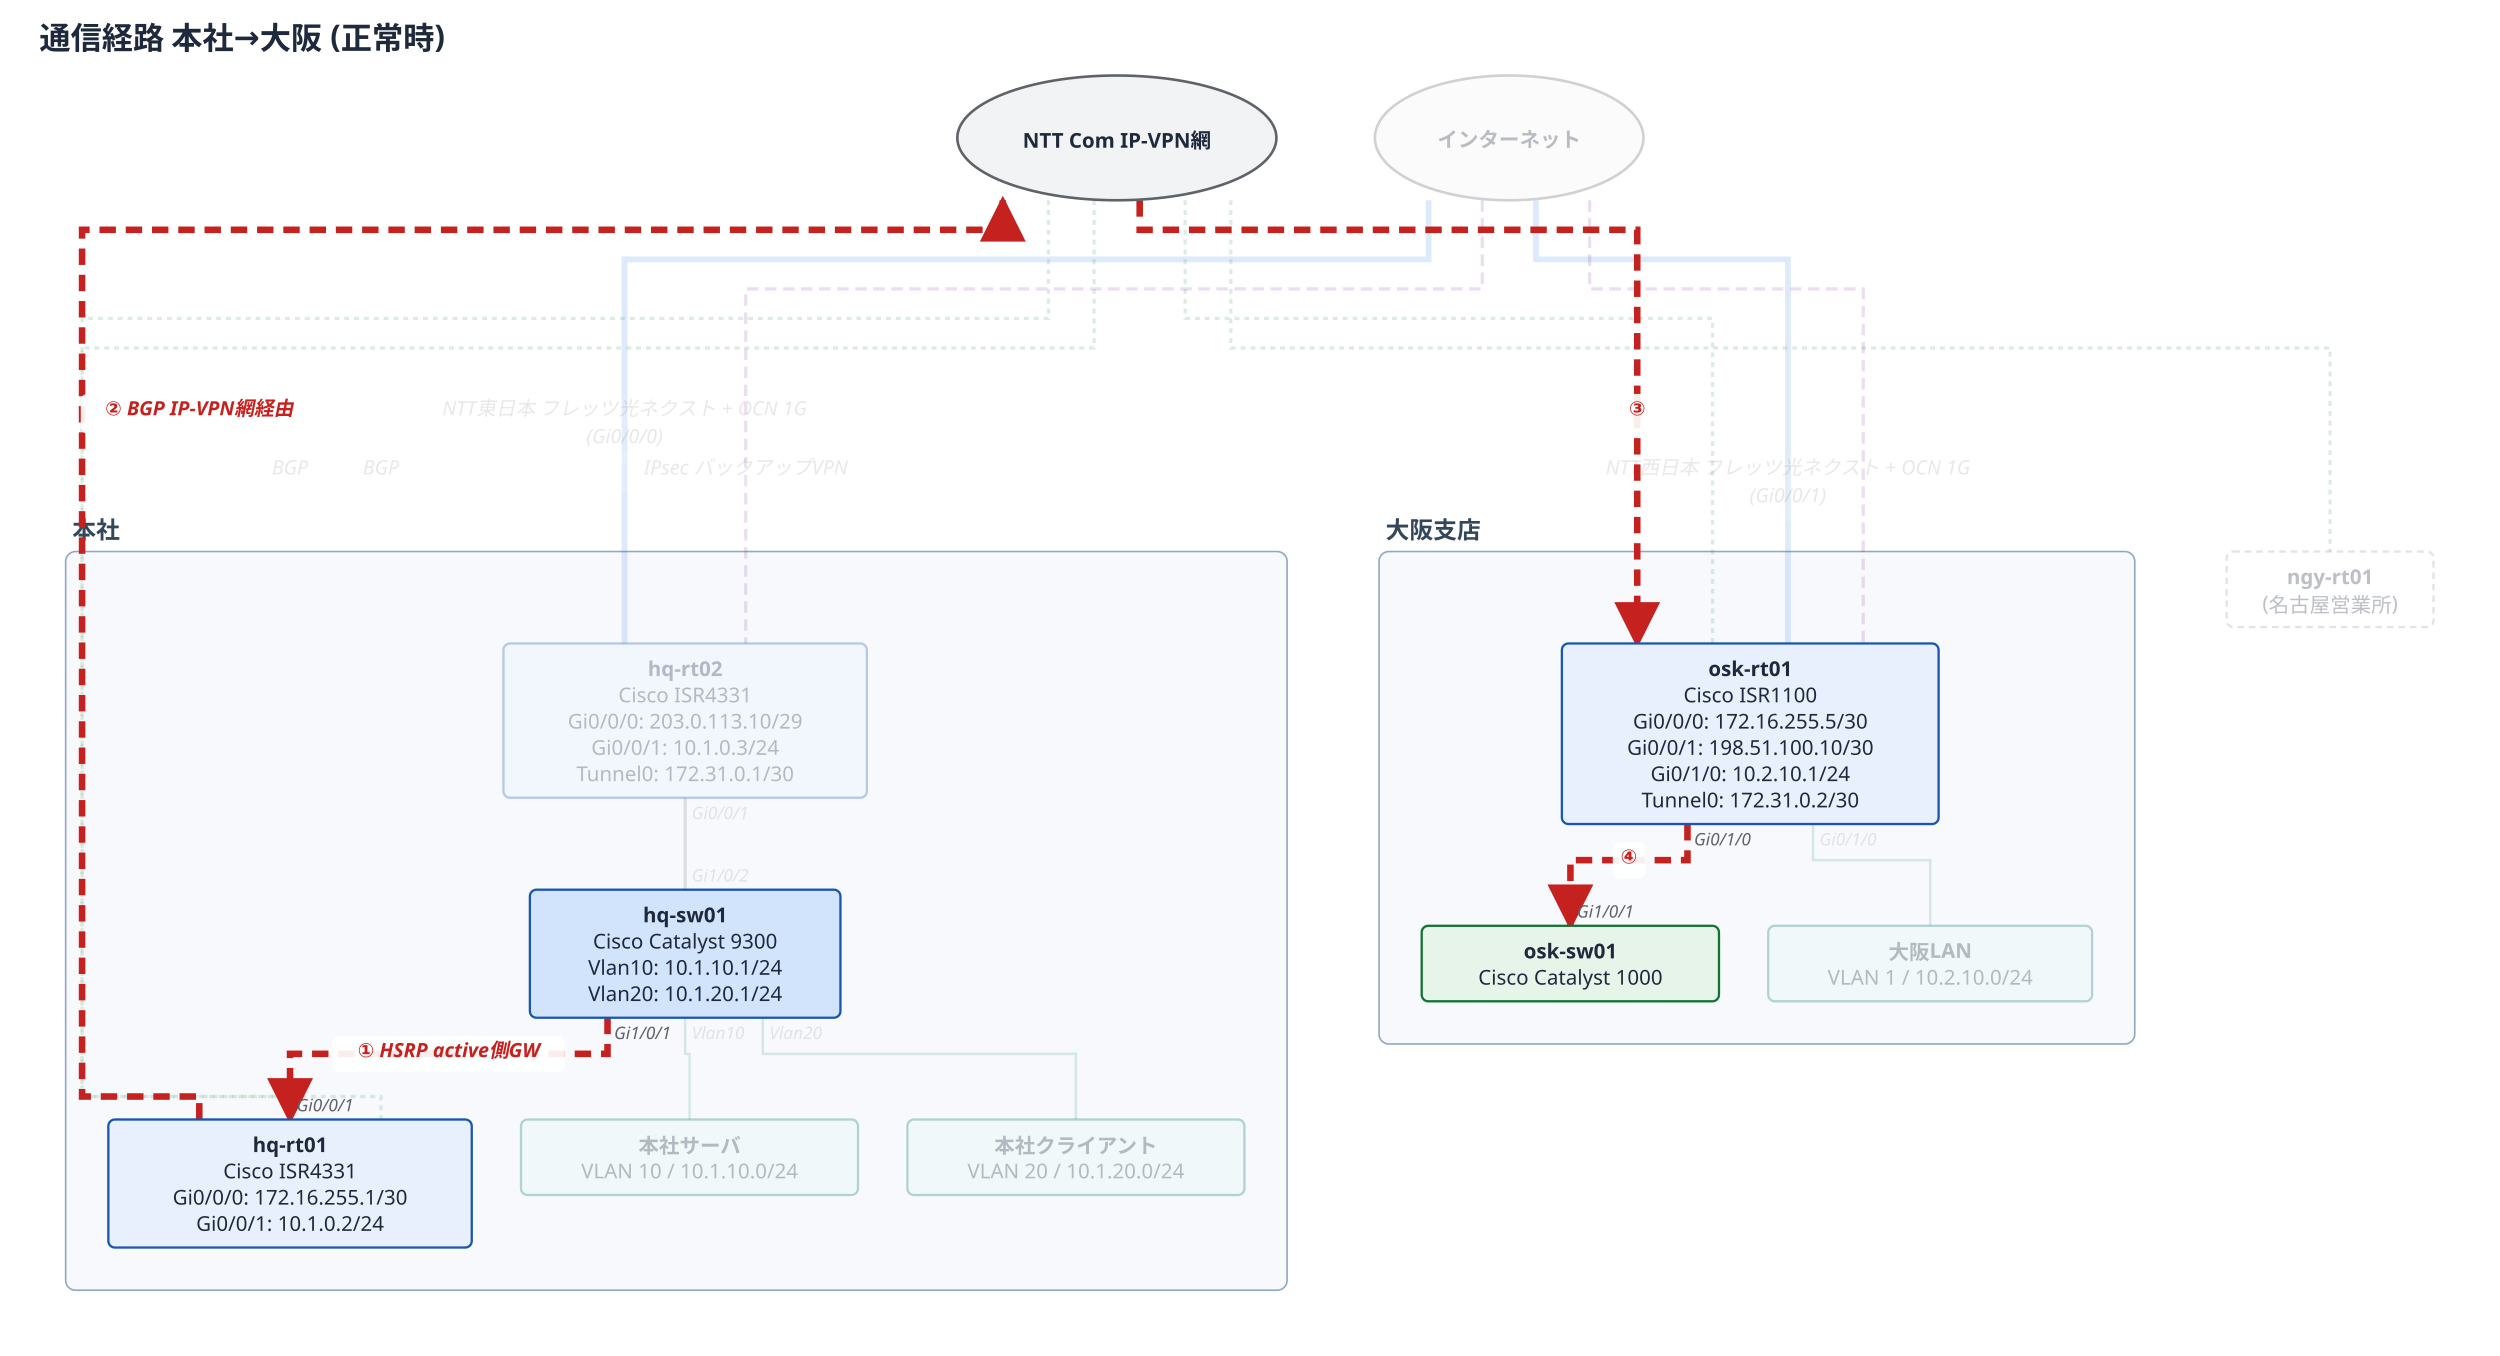
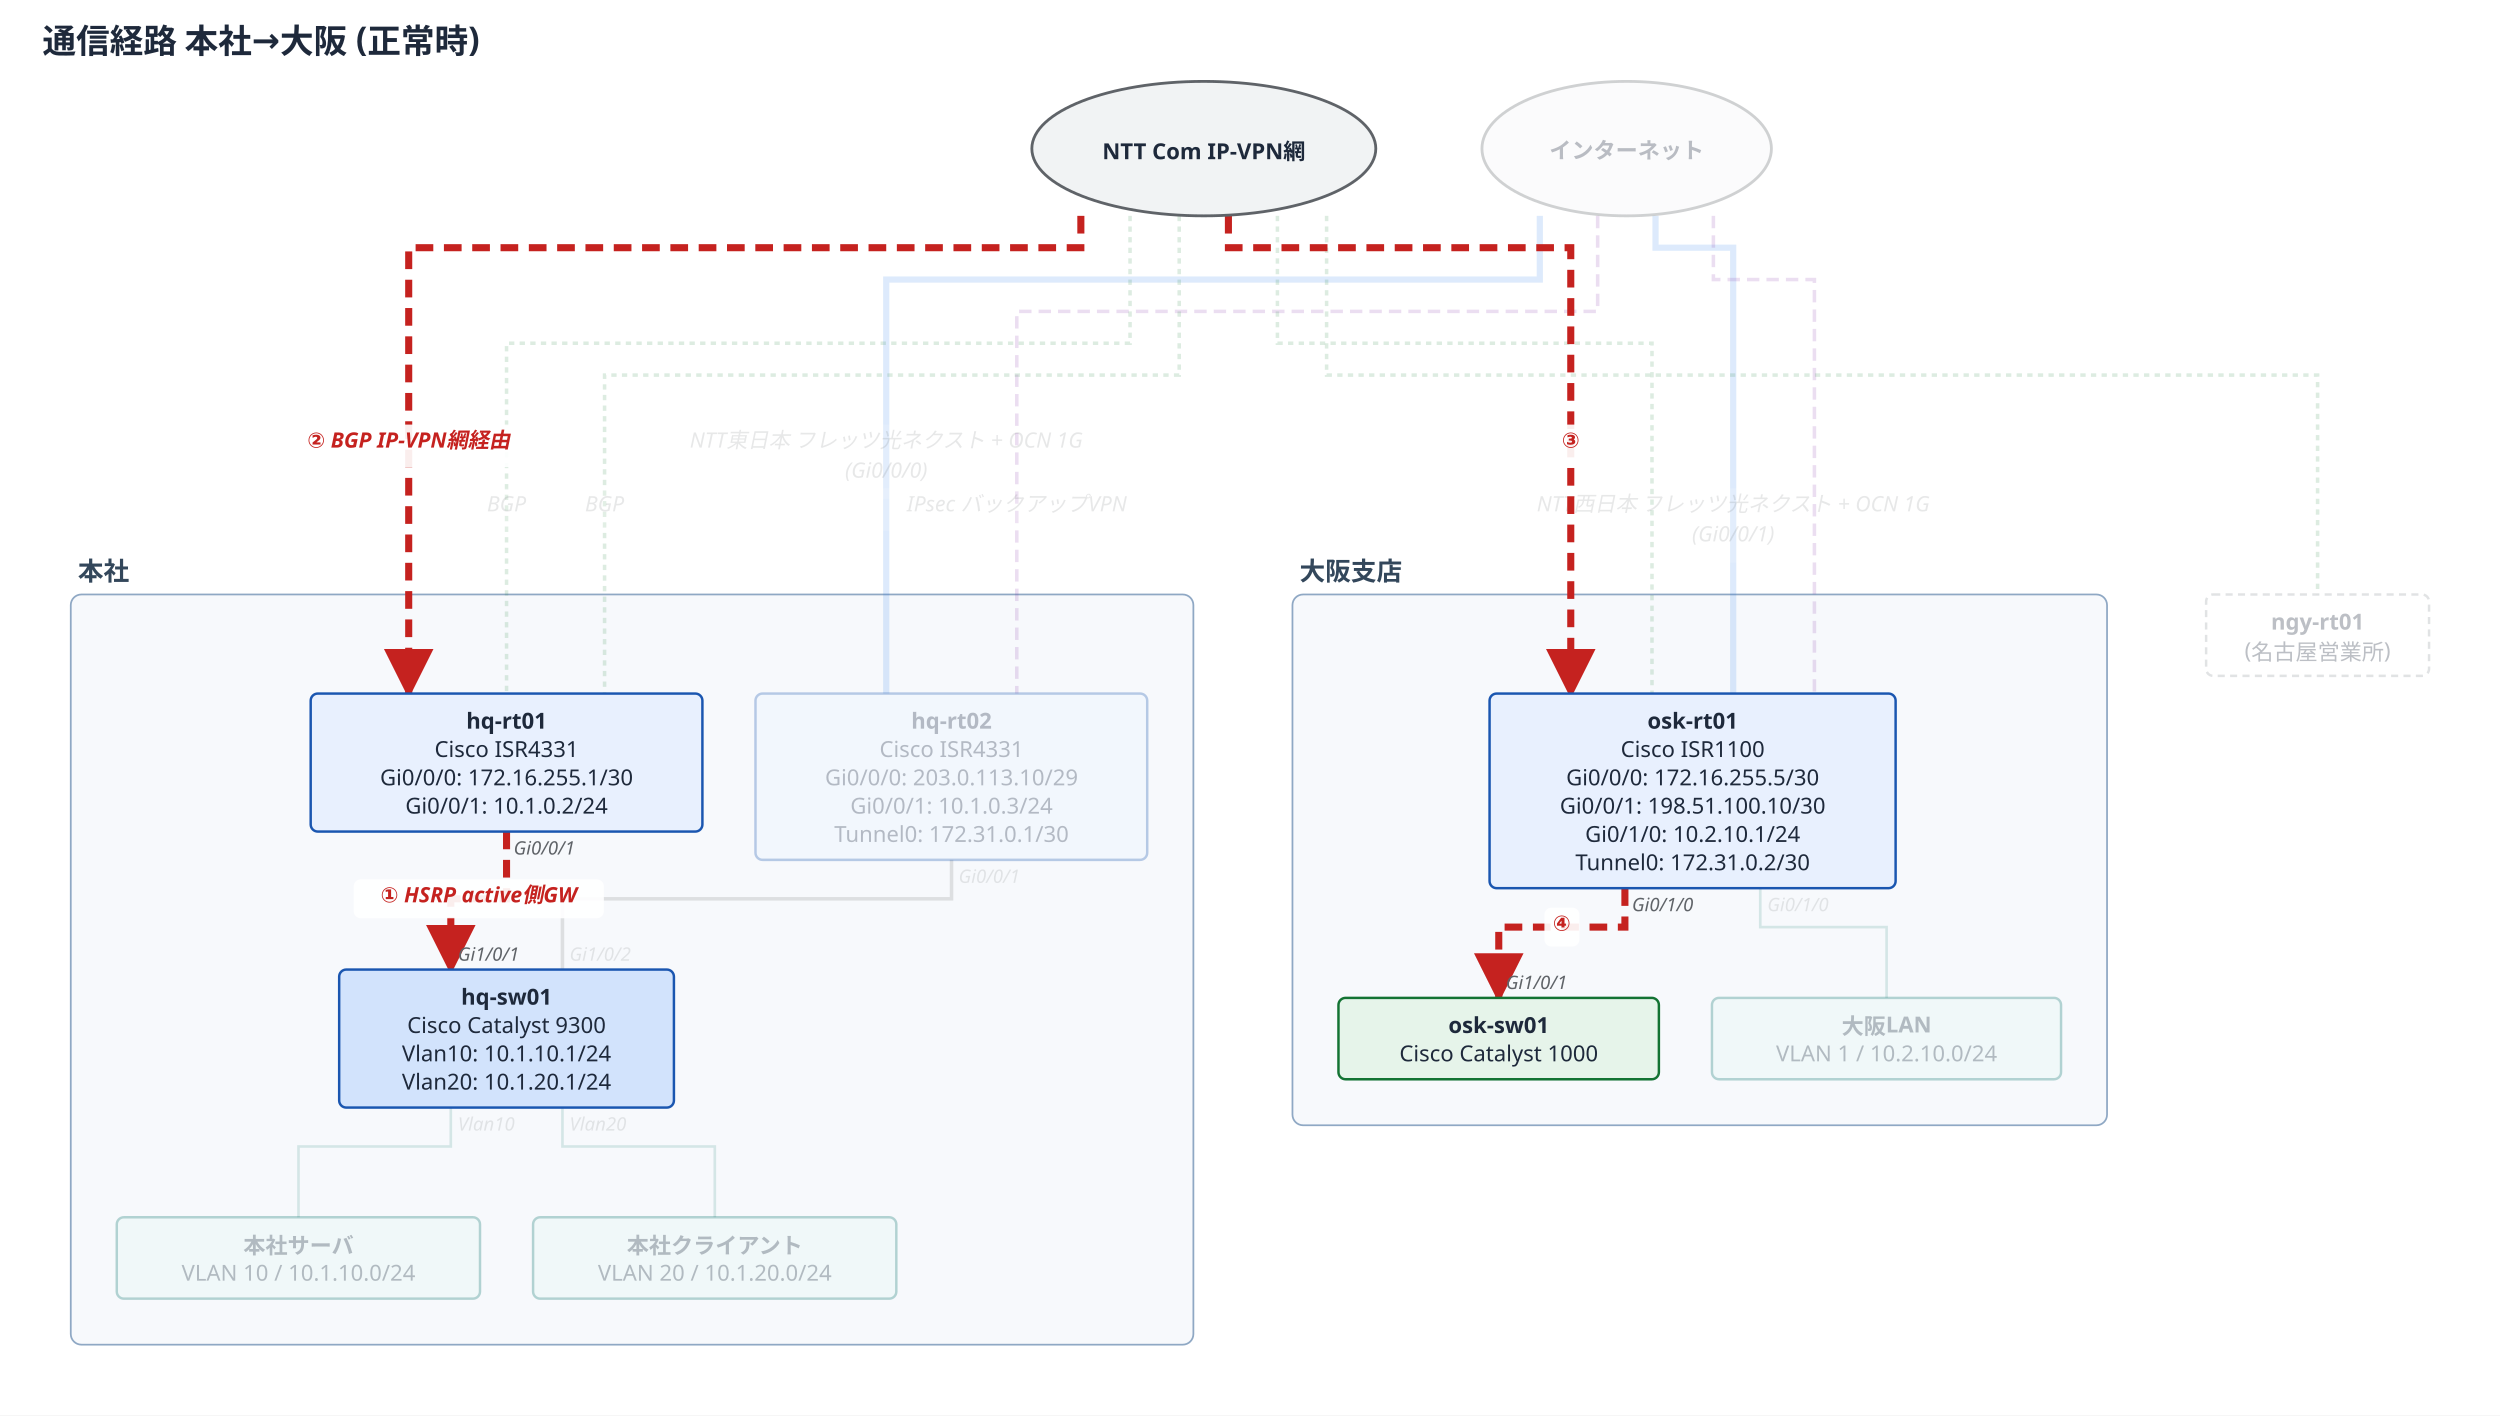
- <svg xmlns="http://www.w3.org/2000/svg" width="1523" height="826" viewBox="0 0 1523 826" font-family="'Segoe UI','Hiragino Sans','Noto Sans JP',Meiryo,sans-serif">
+ <svg xmlns="http://www.w3.org/2000/svg" width="1413" height="800" viewBox="0 0 1413 800" font-family="'Segoe UI','Hiragino Sans','Noto Sans JP',Meiryo,sans-serif">
  <defs>
    <marker id="arrow-c5221f" viewBox="0 0 10 10" refX="9" refY="5" markerWidth="7" markerHeight="7" orient="auto-start-reverse">
      <path d="M 0 0 L 10 5 L 0 10 z" fill="#c5221f" />
    </marker>
  </defs>
  <rect width="100%" height="100%" fill="#ffffff" />
  <text x="24" y="30" font-size="19" font-weight="700" fill="#1e293b">通信経路 本社→大阪 (正常時)</text>
-   <rect x="40.0" y="336.0" width="744.1" height="450.0" rx="6" fill="#f7f9fc" stroke="#8fa8c4" />
+   <rect x="40.0" y="336.0" width="634.5" height="424.0" rx="6" fill="#f7f9fc" stroke="#8fa8c4" />
  <text x="44.0" y="328.0" font-size="14.5" font-weight="600" fill="#33475b">本社</text>
-   <rect x="840.1" y="336.0" width="460.4" height="300.0" rx="6" fill="#f7f9fc" stroke="#8fa8c4" />
-   <text x="844.1" y="328.0" font-size="14.5" font-weight="600" fill="#33475b">大阪支店</text>
-   <polyline points="417.4,486.0 417.4,542.0" fill="none" stroke="#4a4a4a" stroke-width="2.0" opacity="0.15" />
-   <text x="421.4" y="499.0" font-size="10.5" font-style="italic" fill="#5f6368" opacity="0.15">Gi0/0/1</text>
-   <text x="421.4" y="537.0" font-size="10.5" font-style="italic" fill="#5f6368" opacity="0.15">Gi1/0/2</text>
-   <polyline points="417.4,620.0 417.4,642.0 420.1,642.0 420.1,682.0" fill="none" stroke="#0f766e" stroke-width="1.5" opacity="0.15" />
-   <text x="421.4" y="633.0" font-size="10.5" font-style="italic" fill="#5f6368" opacity="0.15">Vlan10</text>
-   <polyline points="464.7,620.0 464.7,642.0 655.4,642.0 655.4,682.0" fill="none" stroke="#0f766e" stroke-width="1.5" opacity="0.15" />
-   <text x="468.7" y="633.0" font-size="10.5" font-style="italic" fill="#5f6368" opacity="0.15">Vlan20</text>
-   <polyline points="1104.5,502.0 1104.5,524.0 1175.9,524.0 1175.9,564.0" fill="none" stroke="#0f766e" stroke-width="1.5" opacity="0.15" />
-   <text x="1108.5" y="515.0" font-size="10.5" font-style="italic" fill="#5f6368" opacity="0.15">Gi0/1/0</text>
-   <polyline points="870.3,122.0 870.3,158.0 380.5,158.0 380.5,392.0" fill="none" stroke="#1a73e8" stroke-width="3.5" opacity="0.15" />
-   <rect x="245.4" y="240.0" width="270.2" height="42.0" rx="4" fill="#ffffff" fill-opacity="0.92" opacity="0.15" />
-   <text x="380.5" y="253.0" text-anchor="middle" font-size="12" font-style="italic" font-weight="400" fill="#5f6368" opacity="0.15">NTT東日本 フレッツ光ネクスト + OCN 1G</text>
-   <text x="380.5" y="270.0" text-anchor="middle" font-size="12" font-style="italic" font-weight="400" fill="#5f6368" opacity="0.15">(Gi0/0/0)</text>
-   <polyline points="935.7,122.0 935.7,158.0 1089.2,158.0 1089.2,392.0" fill="none" stroke="#1a73e8" stroke-width="3.5" opacity="0.15" />
-   <rect x="954.1" y="276.0" width="270.2" height="42.0" rx="4" fill="#ffffff" fill-opacity="0.92" opacity="0.15" />
-   <text x="1089.2" y="289.0" text-anchor="middle" font-size="12" font-style="italic" font-weight="400" fill="#5f6368" opacity="0.15">NTT西日本 フレッツ光ネクスト + OCN 1G</text>
-   <text x="1089.2" y="306.0" text-anchor="middle" font-size="12" font-style="italic" font-weight="400" fill="#5f6368" opacity="0.15">(Gi0/0/1)</text>
-   <polyline points="903.0,122.0 903.0,176.0 454.3,176.0 454.3,392.0" fill="none" stroke="#7b1fa2" stroke-width="2.0" opacity="0.15" stroke-dasharray="7 4" />
-   <rect x="374.1" y="276.0" width="160.5" height="24.0" rx="4" fill="#ffffff" fill-opacity="0.92" opacity="0.15" />
-   <text x="454.3" y="289.0" text-anchor="middle" font-size="12" font-style="italic" font-weight="400" fill="#5f6368" opacity="0.15">IPsec バックアップVPN</text>
-   <polyline points="968.4,122.0 968.4,176.0 1135.1,176.0 1135.1,392.0" fill="none" stroke="#7b1fa2" stroke-width="2.0" opacity="0.15" stroke-dasharray="7 4" />
-   <polyline points="638.7,122.0 638.7,194.0 50.0,194.0 50.0,668.0 176.7,668.0 176.7,682.0" fill="none" stroke="#188038" stroke-width="2.0" opacity="0.15" stroke-dasharray="3 3" />
-   <rect x="159.1" y="276.0" width="35.2" height="24.0" rx="4" fill="#ffffff" fill-opacity="0.92" opacity="0.15" />
-   <text x="176.7" y="289.0" text-anchor="middle" font-size="12" font-style="italic" font-weight="400" fill="#5f6368" opacity="0.15">BGP</text>
-   <polyline points="722.0,122.0 722.0,194.0 1043.3,194.0 1043.3,392.0" fill="none" stroke="#188038" stroke-width="2.0" opacity="0.15" stroke-dasharray="3 3" />
-   <polyline points="666.5,122.0 666.5,212.0 50.0,212.0 50.0,668.0 232.1,668.0 232.1,682.0" fill="none" stroke="#188038" stroke-width="2.0" opacity="0.15" stroke-dasharray="3 3" />
-   <rect x="214.5" y="276.0" width="35.2" height="24.0" rx="4" fill="#ffffff" fill-opacity="0.92" opacity="0.15" />
-   <text x="232.1" y="289.0" text-anchor="middle" font-size="12" font-style="italic" font-weight="400" fill="#5f6368" opacity="0.15">BGP</text>
-   <polyline points="749.8,122.0 749.8,212.0 1419.5,212.0 1419.5,336.0" fill="none" stroke="#188038" stroke-width="2.0" opacity="0.15" stroke-dasharray="3 3" />
-   <polyline points="370.1,620.0 370.1,642.0 176.7,642.0 176.7,682.0" fill="none" stroke="#c5221f" stroke-width="4.0" opacity="1.0" stroke-dasharray="10 6" marker-end="url(#arrow-c5221f)">
+   <rect x="730.5" y="336.0" width="460.4" height="300.0" rx="6" fill="#f7f9fc" stroke="#8fa8c4" />
+   <text x="734.5" y="328.0" font-size="14.5" font-weight="600" fill="#33475b">大阪支店</text>
+   <polyline points="537.8,486.0 537.8,508.0 317.9,508.0 317.9,548.0" fill="none" stroke="#4a4a4a" stroke-width="2.0" opacity="0.15" />
+   <text x="541.8" y="499.0" font-size="10.5" font-style="italic" fill="#5f6368" opacity="0.15">Gi0/0/1</text>
+   <text x="321.9" y="543.0" font-size="10.5" font-style="italic" fill="#5f6368" opacity="0.15">Gi1/0/2</text>
+   <polyline points="254.8,626.0 254.8,648.0 168.7,648.0 168.7,688.0" fill="none" stroke="#0f766e" stroke-width="1.5" opacity="0.15" />
+   <text x="258.8" y="639.0" font-size="10.5" font-style="italic" fill="#5f6368" opacity="0.15">Vlan10</text>
+   <polyline points="317.9,626.0 317.9,648.0 404.0,648.0 404.0,688.0" fill="none" stroke="#0f766e" stroke-width="1.5" opacity="0.15" />
+   <text x="321.9" y="639.0" font-size="10.5" font-style="italic" fill="#5f6368" opacity="0.15">Vlan20</text>
+   <polyline points="994.9,502.0 994.9,524.0 1066.3,524.0 1066.3,564.0" fill="none" stroke="#0f766e" stroke-width="1.5" opacity="0.15" />
+   <text x="998.9" y="515.0" font-size="10.5" font-style="italic" fill="#5f6368" opacity="0.15">Gi0/1/0</text>
+   <polyline points="870.3,122.0 870.3,158.0 500.9,158.0 500.9,392.0" fill="none" stroke="#1a73e8" stroke-width="3.5" opacity="0.15" />
+   <rect x="365.7" y="240.0" width="270.2" height="42.0" rx="4" fill="#ffffff" fill-opacity="0.92" opacity="0.15" />
+   <text x="500.9" y="253.0" text-anchor="middle" font-size="12" font-style="italic" font-weight="400" fill="#5f6368" opacity="0.15">NTT東日本 フレッツ光ネクスト + OCN 1G</text>
+   <text x="500.9" y="270.0" text-anchor="middle" font-size="12" font-style="italic" font-weight="400" fill="#5f6368" opacity="0.15">(Gi0/0/0)</text>
+   <polyline points="935.7,122.0 935.7,140.0 979.6,140.0 979.6,392.0" fill="none" stroke="#1a73e8" stroke-width="3.5" opacity="0.15" />
+   <rect x="844.5" y="276.0" width="270.2" height="42.0" rx="4" fill="#ffffff" fill-opacity="0.92" opacity="0.15" />
+   <text x="979.6" y="289.0" text-anchor="middle" font-size="12" font-style="italic" font-weight="400" fill="#5f6368" opacity="0.15">NTT西日本 フレッツ光ネクスト + OCN 1G</text>
+   <text x="979.6" y="306.0" text-anchor="middle" font-size="12" font-style="italic" font-weight="400" fill="#5f6368" opacity="0.15">(Gi0/0/1)</text>
+   <polyline points="903.0,122.0 903.0,176.0 574.7,176.0 574.7,392.0" fill="none" stroke="#7b1fa2" stroke-width="2.0" opacity="0.15" stroke-dasharray="7 4" />
+   <rect x="494.4" y="276.0" width="160.5" height="24.0" rx="4" fill="#ffffff" fill-opacity="0.92" opacity="0.15" />
+   <text x="574.7" y="289.0" text-anchor="middle" font-size="12" font-style="italic" font-weight="400" fill="#5f6368" opacity="0.15">IPsec バックアップVPN</text>
+   <polyline points="968.4,122.0 968.4,158.0 1025.5,158.0 1025.5,392.0" fill="none" stroke="#7b1fa2" stroke-width="2.0" opacity="0.15" stroke-dasharray="7 4" />
+   <polyline points="638.7,122.0 638.7,194.0 286.3,194.0 286.3,392.0" fill="none" stroke="#188038" stroke-width="2.0" opacity="0.15" stroke-dasharray="3 3" />
+   <rect x="268.7" y="276.0" width="35.2" height="24.0" rx="4" fill="#ffffff" fill-opacity="0.92" opacity="0.15" />
+   <text x="286.3" y="289.0" text-anchor="middle" font-size="12" font-style="italic" font-weight="400" fill="#5f6368" opacity="0.15">BGP</text>
+   <polyline points="722.0,122.0 722.0,194.0 933.7,194.0 933.7,392.0" fill="none" stroke="#188038" stroke-width="2.0" opacity="0.15" stroke-dasharray="3 3" />
+   <polyline points="666.5,122.0 666.5,212.0 341.7,212.0 341.7,392.0" fill="none" stroke="#188038" stroke-width="2.0" opacity="0.15" stroke-dasharray="3 3" />
+   <rect x="324.1" y="276.0" width="35.2" height="24.0" rx="4" fill="#ffffff" fill-opacity="0.92" opacity="0.15" />
+   <text x="341.7" y="289.0" text-anchor="middle" font-size="12" font-style="italic" font-weight="400" fill="#5f6368" opacity="0.15">BGP</text>
+   <polyline points="749.8,122.0 749.8,212.0 1309.9,212.0 1309.9,336.0" fill="none" stroke="#188038" stroke-width="2.0" opacity="0.15" stroke-dasharray="3 3" />
+   <polyline points="286.3,470.0 286.3,508.0 254.8,508.0 254.8,548.0" fill="none" stroke="#c5221f" stroke-width="4.0" opacity="1.0" stroke-dasharray="10 6" marker-end="url(#arrow-c5221f)">
    <animate attributeName="stroke-dashoffset" from="32" to="0" dur="1.2s" repeatCount="indefinite" />
  </polyline>
-   <text x="374.1" y="633.0" font-size="10.5" font-style="italic" fill="#5f6368" opacity="1.0">Gi1/0/1</text>
-   <text x="180.7" y="677.0" font-size="10.5" font-style="italic" fill="#5f6368" opacity="1.0">Gi0/0/1</text>
-   <rect x="202.7" y="631.0" width="141.4" height="22.0" rx="4" fill="#ffffff" fill-opacity="0.92" opacity="1.0" />
-   <text x="273.4" y="644.0" text-anchor="middle" font-size="12" font-style="italic" font-weight="600" fill="#c5221f" opacity="1.0">① HSRP active側GW</text>
-   <polyline points="1028.0,502.0 1028.0,524.0 956.7,524.0 956.7,564.0" fill="none" stroke="#c5221f" stroke-width="4.0" opacity="1.0" stroke-dasharray="10 6" marker-end="url(#arrow-c5221f)">
+   <text x="290.3" y="483.0" font-size="10.5" font-style="italic" fill="#5f6368" opacity="1.0">Gi0/0/1</text>
+   <text x="258.8" y="543.0" font-size="10.5" font-style="italic" fill="#5f6368" opacity="1.0">Gi1/0/1</text>
+   <rect x="199.9" y="497.0" width="141.4" height="22.0" rx="4" fill="#ffffff" fill-opacity="0.92" opacity="1.0" />
+   <text x="270.6" y="510.0" text-anchor="middle" font-size="12" font-style="italic" font-weight="600" fill="#c5221f" opacity="1.0">① HSRP active側GW</text>
+   <polyline points="918.4,502.0 918.4,524.0 847.1,524.0 847.1,564.0" fill="none" stroke="#c5221f" stroke-width="4.0" opacity="1.0" stroke-dasharray="10 6" marker-end="url(#arrow-c5221f)">
    <animate attributeName="stroke-dashoffset" from="32" to="0" dur="1.2s" repeatCount="indefinite" />
  </polyline>
-   <text x="1032.0" y="515.0" font-size="10.5" font-style="italic" fill="#5f6368" opacity="1.0">Gi0/1/0</text>
-   <text x="960.7" y="559.0" font-size="10.5" font-style="italic" fill="#5f6368" opacity="1.0">Gi1/0/1</text>
-   <rect x="982.5" y="513.0" width="19.8" height="22.0" rx="4" fill="#ffffff" fill-opacity="0.92" opacity="1.0" />
-   <text x="992.3" y="526.0" text-anchor="middle" font-size="12" font-style="italic" font-weight="600" fill="#c5221f" opacity="1.0">④</text>
-   <polyline points="121.4,682.0 121.4,668.0 50.0,668.0 50.0,140.0 610.9,140.0 610.9,122.0" fill="none" stroke="#c5221f" stroke-width="4.0" opacity="1.0" stroke-dasharray="10 6" marker-end="url(#arrow-c5221f)">
+   <text x="922.4" y="515.0" font-size="10.5" font-style="italic" fill="#5f6368" opacity="1.0">Gi0/1/0</text>
+   <text x="851.1" y="559.0" font-size="10.5" font-style="italic" fill="#5f6368" opacity="1.0">Gi1/0/1</text>
+   <rect x="872.9" y="513.0" width="19.8" height="22.0" rx="4" fill="#ffffff" fill-opacity="0.92" opacity="1.0" />
+   <text x="882.7" y="526.0" text-anchor="middle" font-size="12" font-style="italic" font-weight="600" fill="#c5221f" opacity="1.0">④</text>
+   <polyline points="610.9,122.0 610.9,140.0 231.0,140.0 231.0,392.0" fill="none" stroke="#c5221f" stroke-width="4.0" opacity="1.0" stroke-dasharray="10 6" marker-end="url(#arrow-c5221f)">
    <animate attributeName="stroke-dashoffset" from="32" to="0" dur="1.2s" repeatCount="indefinite" />
  </polyline>
-   <rect x="49.2" y="240.0" width="144.4" height="24.0" rx="4" fill="#ffffff" fill-opacity="0.92" opacity="1.0" />
-   <text x="121.4" y="253.0" text-anchor="middle" font-size="12" font-style="italic" font-weight="600" fill="#c5221f" opacity="1.0">② BGP IP-VPN網経由</text>
-   <polyline points="694.3,122.0 694.3,140.0 997.4,140.0 997.4,392.0" fill="none" stroke="#c5221f" stroke-width="4.0" opacity="1.0" stroke-dasharray="10 6" marker-end="url(#arrow-c5221f)">
+   <rect x="158.8" y="240.0" width="144.4" height="24.0" rx="4" fill="#ffffff" fill-opacity="0.92" opacity="1.0" />
+   <text x="231.0" y="253.0" text-anchor="middle" font-size="12" font-style="italic" font-weight="600" fill="#c5221f" opacity="1.0">② BGP IP-VPN網経由</text>
+   <polyline points="694.3,122.0 694.3,140.0 887.8,140.0 887.8,392.0" fill="none" stroke="#c5221f" stroke-width="4.0" opacity="1.0" stroke-dasharray="10 6" marker-end="url(#arrow-c5221f)">
    <animate attributeName="stroke-dashoffset" from="32" to="0" dur="1.2s" repeatCount="indefinite" />
  </polyline>
-   <rect x="987.5" y="240.0" width="19.8" height="24.0" rx="4" fill="#ffffff" fill-opacity="0.92" opacity="1.0" />
-   <text x="997.4" y="253.0" text-anchor="middle" font-size="12" font-style="italic" font-weight="600" fill="#c5221f" opacity="1.0">③</text>
+   <rect x="877.9" y="240.0" width="19.8" height="24.0" rx="4" fill="#ffffff" fill-opacity="0.92" opacity="1.0" />
+   <text x="887.8" y="253.0" text-anchor="middle" font-size="12" font-style="italic" font-weight="600" fill="#c5221f" opacity="1.0">③</text>
  <ellipse cx="680.4" cy="84.0" rx="97.2" ry="38.0" fill="#f1f3f4" stroke="#5f6368" stroke-width="1.6" />
  <text x="680.4" y="84.0" text-anchor="middle" dominant-baseline="central" font-size="12.5" font-weight="600" fill="#1e293b">NTT Com IP-VPN網</text>
  <ellipse cx="919.4" cy="84.0" rx="81.8" ry="38.0" fill="#f1f3f4" stroke="#5f6368" stroke-width="1.6" opacity="0.3" />
  <text x="919.4" y="84.0" text-anchor="middle" dominant-baseline="central" font-size="12.5" font-weight="600" fill="#1e293b" opacity="0.3">インターネット</text>
-   <rect x="66.0" y="682.0" width="221.4" height="78.0" rx="4" fill="#e8f0fe" stroke="#1a56b0" stroke-width="1.4" />
-   <text x="176.7" y="697.0" text-anchor="middle" dominant-baseline="central" font-size="12.5" font-weight="600" fill="#1e293b">hq-rt01</text>
-   <text x="176.7" y="713.0" text-anchor="middle" dominant-baseline="central" font-size="12.5" font-weight="400" fill="#1e293b">Cisco ISR4331</text>
-   <text x="176.7" y="729.0" text-anchor="middle" dominant-baseline="central" font-size="12.5" font-weight="400" fill="#1e293b">Gi0/0/0: 172.16.255.1/30</text>
-   <text x="176.7" y="745.0" text-anchor="middle" dominant-baseline="central" font-size="12.5" font-weight="400" fill="#1e293b">Gi0/0/1: 10.1.0.2/24</text>
-   <rect x="322.8" y="542.0" width="189.2" height="78.0" rx="4" fill="#d2e3fc" stroke="#1a56b0" stroke-width="1.4" />
-   <text x="417.4" y="557.0" text-anchor="middle" dominant-baseline="central" font-size="12.5" font-weight="600" fill="#1e293b">hq-sw01</text>
-   <text x="417.4" y="573.0" text-anchor="middle" dominant-baseline="central" font-size="12.5" font-weight="400" fill="#1e293b">Cisco Catalyst 9300</text>
-   <text x="417.4" y="589.0" text-anchor="middle" dominant-baseline="central" font-size="12.5" font-weight="400" fill="#1e293b">Vlan10: 10.1.10.1/24</text>
-   <text x="417.4" y="605.0" text-anchor="middle" dominant-baseline="central" font-size="12.5" font-weight="400" fill="#1e293b">Vlan20: 10.1.20.1/24</text>
-   <rect x="306.7" y="392.0" width="221.4" height="94.0" rx="4" fill="#e8f0fe" stroke="#1a56b0" stroke-width="1.4" opacity="0.3" />
-   <text x="417.4" y="407.0" text-anchor="middle" dominant-baseline="central" font-size="12.5" font-weight="600" fill="#1e293b" opacity="0.3">hq-rt02</text>
-   <text x="417.4" y="423.0" text-anchor="middle" dominant-baseline="central" font-size="12.5" font-weight="400" fill="#1e293b" opacity="0.3">Cisco ISR4331</text>
-   <text x="417.4" y="439.0" text-anchor="middle" dominant-baseline="central" font-size="12.5" font-weight="400" fill="#1e293b" opacity="0.3">Gi0/0/0: 203.0.113.10/29</text>
-   <text x="417.4" y="455.0" text-anchor="middle" dominant-baseline="central" font-size="12.5" font-weight="400" fill="#1e293b" opacity="0.3">Gi0/0/1: 10.1.0.3/24</text>
-   <text x="417.4" y="471.0" text-anchor="middle" dominant-baseline="central" font-size="12.5" font-weight="400" fill="#1e293b" opacity="0.3">Tunnel0: 172.31.0.1/30</text>
-   <rect x="317.4" y="682.0" width="205.3" height="46.0" rx="4" fill="#e2f5f0" stroke="#0f766e" stroke-width="1.4" opacity="0.3" />
-   <text x="420.1" y="697.0" text-anchor="middle" dominant-baseline="central" font-size="12.5" font-weight="600" fill="#1e293b" opacity="0.3">本社サーバ</text>
-   <text x="420.1" y="713.0" text-anchor="middle" dominant-baseline="central" font-size="12.5" font-weight="400" fill="#1e293b" opacity="0.3">VLAN 10 / 10.1.10.0/24</text>
-   <rect x="552.8" y="682.0" width="205.3" height="46.0" rx="4" fill="#e2f5f0" stroke="#0f766e" stroke-width="1.4" opacity="0.3" />
-   <text x="655.4" y="697.0" text-anchor="middle" dominant-baseline="central" font-size="12.5" font-weight="600" fill="#1e293b" opacity="0.3">本社クライアント</text>
-   <text x="655.4" y="713.0" text-anchor="middle" dominant-baseline="central" font-size="12.5" font-weight="400" fill="#1e293b" opacity="0.3">VLAN 20 / 10.1.20.0/24</text>
-   <rect x="951.5" y="392.0" width="229.5" height="110.0" rx="4" fill="#e8f0fe" stroke="#1a56b0" stroke-width="1.4" />
-   <text x="1066.3" y="407.0" text-anchor="middle" dominant-baseline="central" font-size="12.5" font-weight="600" fill="#1e293b">osk-rt01</text>
-   <text x="1066.3" y="423.0" text-anchor="middle" dominant-baseline="central" font-size="12.5" font-weight="400" fill="#1e293b">Cisco ISR1100</text>
-   <text x="1066.3" y="439.0" text-anchor="middle" dominant-baseline="central" font-size="12.5" font-weight="400" fill="#1e293b">Gi0/0/0: 172.16.255.5/30</text>
-   <text x="1066.3" y="455.0" text-anchor="middle" dominant-baseline="central" font-size="12.5" font-weight="400" fill="#1e293b">Gi0/0/1: 198.51.100.10/30</text>
-   <text x="1066.3" y="471.0" text-anchor="middle" dominant-baseline="central" font-size="12.5" font-weight="400" fill="#1e293b">Gi0/1/0: 10.2.10.1/24</text>
-   <text x="1066.3" y="487.0" text-anchor="middle" dominant-baseline="central" font-size="12.5" font-weight="400" fill="#1e293b">Tunnel0: 172.31.0.2/30</text>
-   <rect x="866.1" y="564.0" width="181.1" height="46.0" rx="4" fill="#e6f4ea" stroke="#137333" stroke-width="1.4" />
-   <text x="956.7" y="579.0" text-anchor="middle" dominant-baseline="central" font-size="12.5" font-weight="600" fill="#1e293b">osk-sw01</text>
-   <text x="956.7" y="595.0" text-anchor="middle" dominant-baseline="central" font-size="12.5" font-weight="400" fill="#1e293b">Cisco Catalyst 1000</text>
-   <rect x="1077.2" y="564.0" width="197.3" height="46.0" rx="4" fill="#e2f5f0" stroke="#0f766e" stroke-width="1.4" opacity="0.3" />
-   <text x="1175.9" y="579.0" text-anchor="middle" dominant-baseline="central" font-size="12.5" font-weight="600" fill="#1e293b" opacity="0.3">大阪LAN</text>
-   <text x="1175.9" y="595.0" text-anchor="middle" dominant-baseline="central" font-size="12.5" font-weight="400" fill="#1e293b" opacity="0.3">VLAN 1 / 10.2.10.0/24</text>
-   <rect x="1356.5" y="336.0" width="126.0" height="46.0" rx="4" fill="#ffffff" stroke="#9aa0a6" stroke-width="1.4" stroke-dasharray="4 3" opacity="0.3" />
-   <text x="1419.5" y="351.0" text-anchor="middle" dominant-baseline="central" font-size="12.5" font-weight="600" fill="#1e293b" opacity="0.3">ngy-rt01</text>
-   <text x="1419.5" y="367.0" text-anchor="middle" dominant-baseline="central" font-size="12.5" font-weight="400" fill="#1e293b" opacity="0.3">(名古屋営業所)</text>
+   <rect x="175.6" y="392.0" width="221.4" height="78.0" rx="4" fill="#e8f0fe" stroke="#1a56b0" stroke-width="1.4" />
+   <text x="286.3" y="407.0" text-anchor="middle" dominant-baseline="central" font-size="12.5" font-weight="600" fill="#1e293b">hq-rt01</text>
+   <text x="286.3" y="423.0" text-anchor="middle" dominant-baseline="central" font-size="12.5" font-weight="400" fill="#1e293b">Cisco ISR4331</text>
+   <text x="286.3" y="439.0" text-anchor="middle" dominant-baseline="central" font-size="12.5" font-weight="400" fill="#1e293b">Gi0/0/0: 172.16.255.1/30</text>
+   <text x="286.3" y="455.0" text-anchor="middle" dominant-baseline="central" font-size="12.5" font-weight="400" fill="#1e293b">Gi0/0/1: 10.1.0.2/24</text>
+   <rect x="191.7" y="548.0" width="189.2" height="78.0" rx="4" fill="#d2e3fc" stroke="#1a56b0" stroke-width="1.4" />
+   <text x="286.3" y="563.0" text-anchor="middle" dominant-baseline="central" font-size="12.5" font-weight="600" fill="#1e293b">hq-sw01</text>
+   <text x="286.3" y="579.0" text-anchor="middle" dominant-baseline="central" font-size="12.5" font-weight="400" fill="#1e293b">Cisco Catalyst 9300</text>
+   <text x="286.3" y="595.0" text-anchor="middle" dominant-baseline="central" font-size="12.5" font-weight="400" fill="#1e293b">Vlan10: 10.1.10.1/24</text>
+   <text x="286.3" y="611.0" text-anchor="middle" dominant-baseline="central" font-size="12.5" font-weight="400" fill="#1e293b">Vlan20: 10.1.20.1/24</text>
+   <rect x="427.0" y="392.0" width="221.4" height="94.0" rx="4" fill="#e8f0fe" stroke="#1a56b0" stroke-width="1.4" opacity="0.3" />
+   <text x="537.8" y="407.0" text-anchor="middle" dominant-baseline="central" font-size="12.5" font-weight="600" fill="#1e293b" opacity="0.3">hq-rt02</text>
+   <text x="537.8" y="423.0" text-anchor="middle" dominant-baseline="central" font-size="12.5" font-weight="400" fill="#1e293b" opacity="0.3">Cisco ISR4331</text>
+   <text x="537.8" y="439.0" text-anchor="middle" dominant-baseline="central" font-size="12.5" font-weight="400" fill="#1e293b" opacity="0.3">Gi0/0/0: 203.0.113.10/29</text>
+   <text x="537.8" y="455.0" text-anchor="middle" dominant-baseline="central" font-size="12.5" font-weight="400" fill="#1e293b" opacity="0.3">Gi0/0/1: 10.1.0.3/24</text>
+   <text x="537.8" y="471.0" text-anchor="middle" dominant-baseline="central" font-size="12.5" font-weight="400" fill="#1e293b" opacity="0.3">Tunnel0: 172.31.0.1/30</text>
+   <rect x="66.0" y="688.0" width="205.3" height="46.0" rx="4" fill="#e2f5f0" stroke="#0f766e" stroke-width="1.4" opacity="0.3" />
+   <text x="168.7" y="703.0" text-anchor="middle" dominant-baseline="central" font-size="12.5" font-weight="600" fill="#1e293b" opacity="0.3">本社サーバ</text>
+   <text x="168.7" y="719.0" text-anchor="middle" dominant-baseline="central" font-size="12.5" font-weight="400" fill="#1e293b" opacity="0.3">VLAN 10 / 10.1.10.0/24</text>
+   <rect x="301.3" y="688.0" width="205.3" height="46.0" rx="4" fill="#e2f5f0" stroke="#0f766e" stroke-width="1.4" opacity="0.3" />
+   <text x="404.0" y="703.0" text-anchor="middle" dominant-baseline="central" font-size="12.5" font-weight="600" fill="#1e293b" opacity="0.3">本社クライアント</text>
+   <text x="404.0" y="719.0" text-anchor="middle" dominant-baseline="central" font-size="12.5" font-weight="400" fill="#1e293b" opacity="0.3">VLAN 20 / 10.1.20.0/24</text>
+   <rect x="841.9" y="392.0" width="229.5" height="110.0" rx="4" fill="#e8f0fe" stroke="#1a56b0" stroke-width="1.4" />
+   <text x="956.7" y="407.0" text-anchor="middle" dominant-baseline="central" font-size="12.5" font-weight="600" fill="#1e293b">osk-rt01</text>
+   <text x="956.7" y="423.0" text-anchor="middle" dominant-baseline="central" font-size="12.5" font-weight="400" fill="#1e293b">Cisco ISR1100</text>
+   <text x="956.7" y="439.0" text-anchor="middle" dominant-baseline="central" font-size="12.5" font-weight="400" fill="#1e293b">Gi0/0/0: 172.16.255.5/30</text>
+   <text x="956.7" y="455.0" text-anchor="middle" dominant-baseline="central" font-size="12.5" font-weight="400" fill="#1e293b">Gi0/0/1: 198.51.100.10/30</text>
+   <text x="956.7" y="471.0" text-anchor="middle" dominant-baseline="central" font-size="12.5" font-weight="400" fill="#1e293b">Gi0/1/0: 10.2.10.1/24</text>
+   <text x="956.7" y="487.0" text-anchor="middle" dominant-baseline="central" font-size="12.5" font-weight="400" fill="#1e293b">Tunnel0: 172.31.0.2/30</text>
+   <rect x="756.5" y="564.0" width="181.1" height="46.0" rx="4" fill="#e6f4ea" stroke="#137333" stroke-width="1.4" />
+   <text x="847.1" y="579.0" text-anchor="middle" dominant-baseline="central" font-size="12.5" font-weight="600" fill="#1e293b">osk-sw01</text>
+   <text x="847.1" y="595.0" text-anchor="middle" dominant-baseline="central" font-size="12.5" font-weight="400" fill="#1e293b">Cisco Catalyst 1000</text>
+   <rect x="967.6" y="564.0" width="197.3" height="46.0" rx="4" fill="#e2f5f0" stroke="#0f766e" stroke-width="1.4" opacity="0.3" />
+   <text x="1066.3" y="579.0" text-anchor="middle" dominant-baseline="central" font-size="12.5" font-weight="600" fill="#1e293b" opacity="0.3">大阪LAN</text>
+   <text x="1066.3" y="595.0" text-anchor="middle" dominant-baseline="central" font-size="12.5" font-weight="400" fill="#1e293b" opacity="0.3">VLAN 1 / 10.2.10.0/24</text>
+   <rect x="1246.9" y="336.0" width="126.0" height="46.0" rx="4" fill="#ffffff" stroke="#9aa0a6" stroke-width="1.4" stroke-dasharray="4 3" opacity="0.3" />
+   <text x="1309.9" y="351.0" text-anchor="middle" dominant-baseline="central" font-size="12.5" font-weight="600" fill="#1e293b" opacity="0.3">ngy-rt01</text>
+   <text x="1309.9" y="367.0" text-anchor="middle" dominant-baseline="central" font-size="12.5" font-weight="400" fill="#1e293b" opacity="0.3">(名古屋営業所)</text>
</svg>
